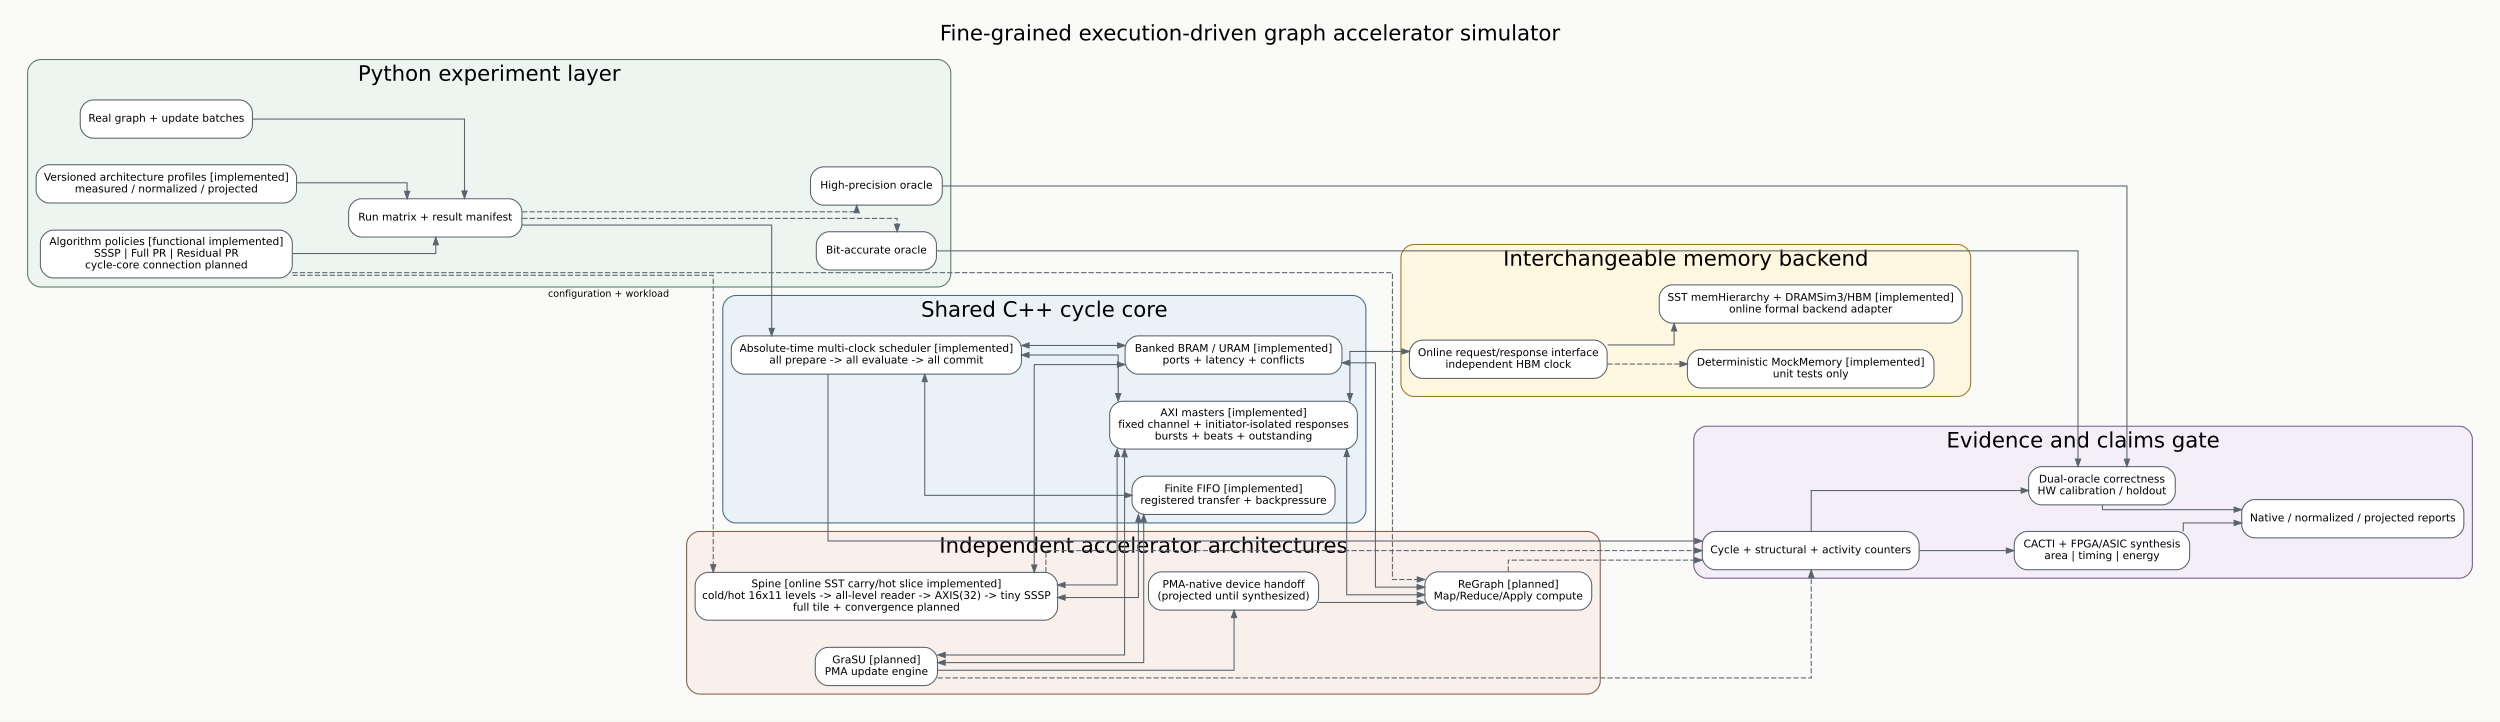
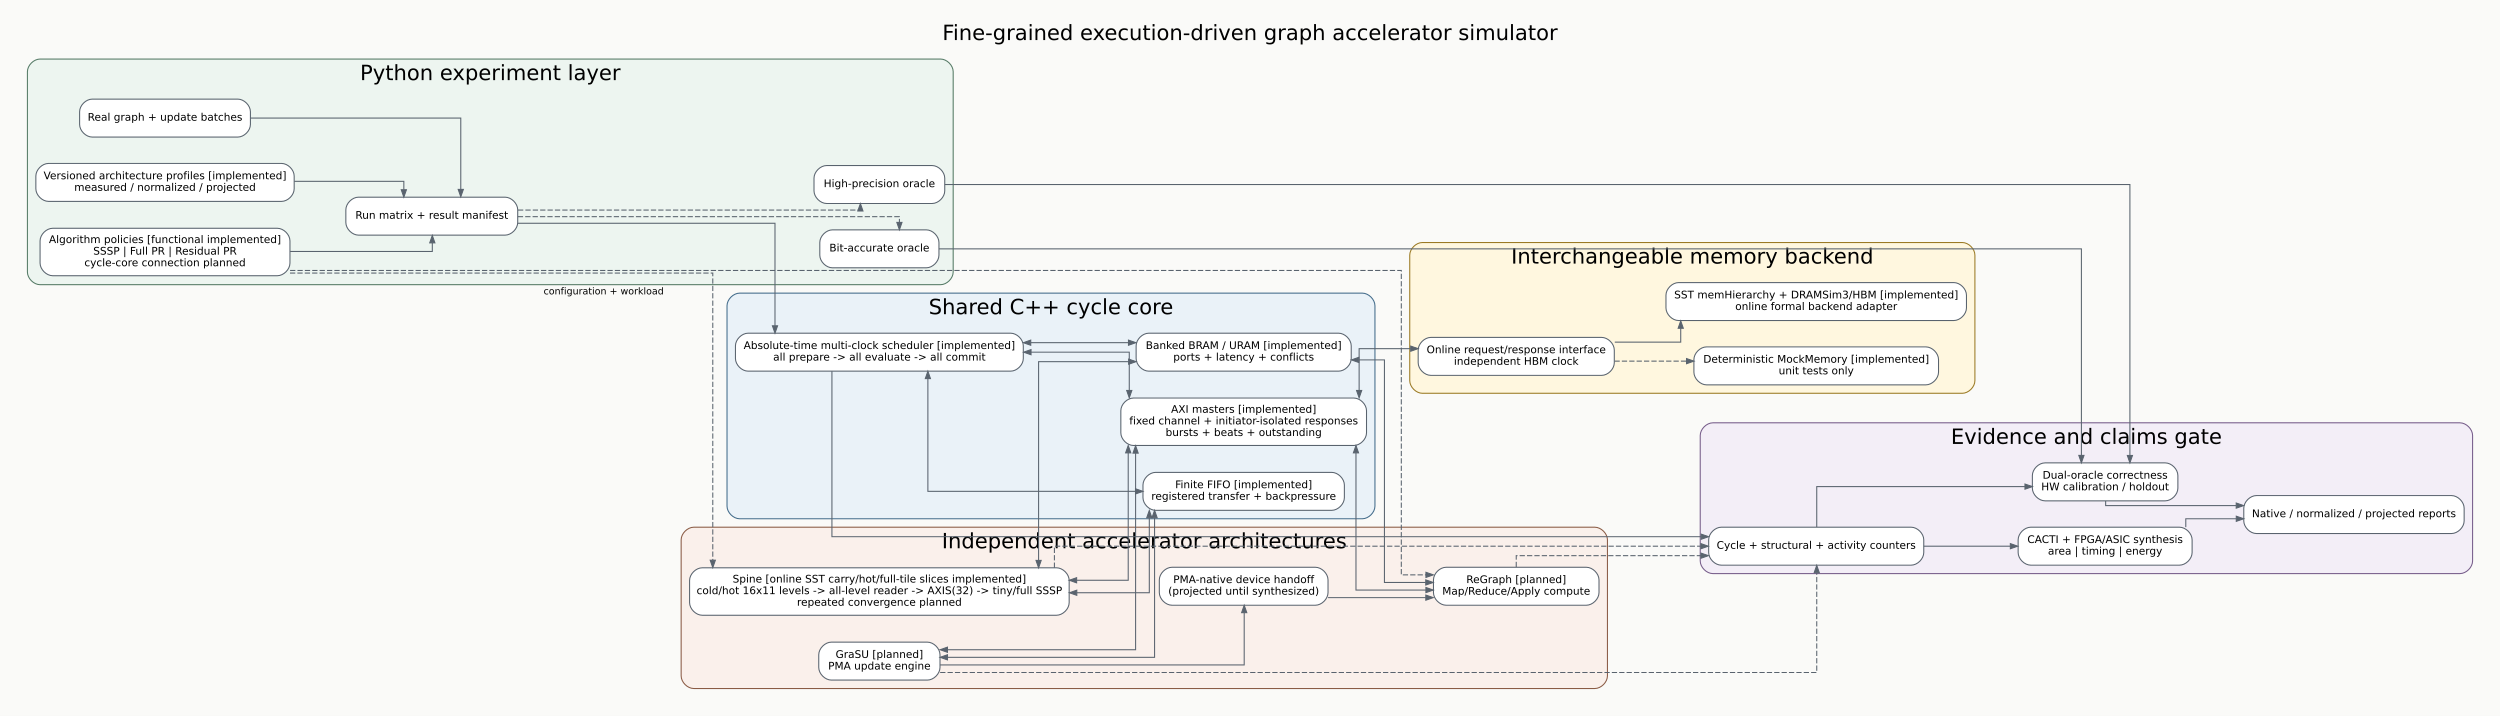
- <svg xmlns="http://www.w3.org/2000/svg" width="2352pt" height="679pt" viewBox="0.00 0.00 2352.00 679.00">
+ <svg xmlns="http://www.w3.org/2000/svg" width="2371pt" height="679pt" viewBox="0.00 0.00 2371.00 679.00">
  <g id="graph0" class="graph" transform="scale(1 1) rotate(0) translate(18 661)">
-     <polygon fill="#fafaf8" stroke="transparent" points="-18,18 -18,-661 2334,-661 2334,18 -18,18" />
-     <text text-anchor="middle" x="1158" y="-623" font-family="DejaVu Sans" font-size="20.00">Fine-grained execution-driven graph accelerator simulator</text>
+     <polygon fill="#fafaf8" stroke="transparent" points="-18,18 -18,-661 2353,-661 2353,18 -18,18" />
+     <text text-anchor="middle" x="1167.5" y="-623" font-family="DejaVu Sans" font-size="20.00">Fine-grained execution-driven graph accelerator simulator</text>
    <g id="clust1" class="cluster">
-       <path fill="#edf5f0" stroke="#557a66" d="M20,-391C20,-391 864.5,-391 864.5,-391 870.5,-391 876.5,-397 876.5,-403 876.5,-403 876.5,-593 876.5,-593 876.5,-599 870.5,-605 864.5,-605 864.5,-605 20,-605 20,-605 14,-605 8,-599 8,-593 8,-593 8,-403 8,-403 8,-397 14,-391 20,-391" />
-       <text text-anchor="middle" x="442.25" y="-585" font-family="DejaVu Sans" font-size="20.00">Python experiment layer</text>
+       <path fill="#edf5f0" stroke="#557a66" d="M20,-391C20,-391 874,-391 874,-391 880,-391 886,-397 886,-403 886,-403 886,-593 886,-593 886,-599 880,-605 874,-605 874,-605 20,-605 20,-605 14,-605 8,-599 8,-593 8,-593 8,-403 8,-403 8,-397 14,-391 20,-391" />
+       <text text-anchor="middle" x="447" y="-585" font-family="DejaVu Sans" font-size="20.00">Python experiment layer</text>
    </g>
    <g id="clust2" class="cluster">
-       <path fill="#eaf2f8" stroke="#426b8a" d="M674,-169C674,-169 1255,-169 1255,-169 1261,-169 1267,-175 1267,-181 1267,-181 1267,-371 1267,-371 1267,-377 1261,-383 1255,-383 1255,-383 674,-383 674,-383 668,-383 662,-377 662,-371 662,-371 662,-181 662,-181 662,-175 668,-169 674,-169" />
-       <text text-anchor="middle" x="964.5" y="-363" font-family="DejaVu Sans" font-size="20.00">Shared C++ cycle core</text>
+       <path fill="#eaf2f8" stroke="#426b8a" d="M683.5,-169C683.5,-169 1274,-169 1274,-169 1280,-169 1286,-175 1286,-181 1286,-181 1286,-371 1286,-371 1286,-377 1280,-383 1274,-383 1274,-383 683.5,-383 683.5,-383 677.5,-383 671.5,-377 671.5,-371 671.5,-371 671.5,-181 671.5,-181 671.5,-175 677.5,-169 683.5,-169" />
+       <text text-anchor="middle" x="978.75" y="-363" font-family="DejaVu Sans" font-size="20.00">Shared C++ cycle core</text>
    </g>
    <g id="clust3" class="cluster">
-       <path fill="#faf0eb" stroke="#8a5b45" d="M640,-8C640,-8 1475.5,-8 1475.5,-8 1481.5,-8 1487.5,-14 1487.5,-20 1487.5,-20 1487.5,-149 1487.5,-149 1487.5,-155 1481.5,-161 1475.5,-161 1475.5,-161 640,-161 640,-161 634,-161 628,-155 628,-149 628,-149 628,-20 628,-20 628,-14 634,-8 640,-8" />
-       <text text-anchor="middle" x="1057.75" y="-141" font-family="DejaVu Sans" font-size="20.00">Independent accelerator architectures</text>
+       <path fill="#faf0eb" stroke="#8a5b45" d="M640,-8C640,-8 1494.5,-8 1494.5,-8 1500.5,-8 1506.5,-14 1506.5,-20 1506.5,-20 1506.5,-149 1506.5,-149 1506.5,-155 1500.5,-161 1494.5,-161 1494.5,-161 640,-161 640,-161 634,-161 628,-155 628,-149 628,-149 628,-20 628,-20 628,-14 634,-8 640,-8" />
+       <text text-anchor="middle" x="1067.25" y="-141" font-family="DejaVu Sans" font-size="20.00">Independent accelerator architectures</text>
    </g>
    <g id="clust4" class="cluster">
-       <path fill="#fff7df" stroke="#9b7a25" d="M1312,-288C1312,-288 1824,-288 1824,-288 1830,-288 1836,-294 1836,-300 1836,-300 1836,-419 1836,-419 1836,-425 1830,-431 1824,-431 1824,-431 1312,-431 1312,-431 1306,-431 1300,-425 1300,-419 1300,-419 1300,-300 1300,-300 1300,-294 1306,-288 1312,-288" />
-       <text text-anchor="middle" x="1568" y="-411" font-family="DejaVu Sans" font-size="20.00">Interchangeable memory backend</text>
+       <path fill="#fff7df" stroke="#9b7a25" d="M1331,-288C1331,-288 1843,-288 1843,-288 1849,-288 1855,-294 1855,-300 1855,-300 1855,-419 1855,-419 1855,-425 1849,-431 1843,-431 1843,-431 1331,-431 1331,-431 1325,-431 1319,-425 1319,-419 1319,-419 1319,-300 1319,-300 1319,-294 1325,-288 1331,-288" />
+       <text text-anchor="middle" x="1587" y="-411" font-family="DejaVu Sans" font-size="20.00">Interchangeable memory backend</text>
    </g>
    <g id="clust5" class="cluster">
-       <path fill="#f3eef7" stroke="#765c8a" d="M1587.5,-117C1587.5,-117 2296,-117 2296,-117 2302,-117 2308,-123 2308,-129 2308,-129 2308,-248 2308,-248 2308,-254 2302,-260 2296,-260 2296,-260 1587.5,-260 1587.5,-260 1581.5,-260 1575.5,-254 1575.5,-248 1575.5,-248 1575.5,-129 1575.5,-129 1575.5,-123 1581.5,-117 1587.5,-117" />
-       <text text-anchor="middle" x="1941.75" y="-240" font-family="DejaVu Sans" font-size="20.00">Evidence and claims gate</text>
+       <path fill="#f3eef7" stroke="#765c8a" d="M1606.5,-117C1606.5,-117 2315,-117 2315,-117 2321,-117 2327,-123 2327,-129 2327,-129 2327,-248 2327,-248 2327,-254 2321,-260 2315,-260 2315,-260 1606.5,-260 1606.5,-260 1600.5,-260 1594.5,-254 1594.5,-248 1594.5,-248 1594.5,-129 1594.5,-129 1594.5,-123 1600.5,-117 1606.5,-117" />
+       <text text-anchor="middle" x="1960.75" y="-240" font-family="DejaVu Sans" font-size="20.00">Evidence and claims gate</text>
    </g>
    <g id="node1" class="node">
      <path fill="#ffffff" stroke="#59636e" d="M207.5,-567C207.5,-567 69.5,-567 69.5,-567 63.5,-567 57.5,-561 57.5,-555 57.5,-555 57.5,-543 57.5,-543 57.5,-537 63.5,-531 69.5,-531 69.5,-531 207.5,-531 207.5,-531 213.5,-531 219.5,-537 219.5,-543 219.5,-543 219.5,-555 219.5,-555 219.5,-561 213.5,-567 207.5,-567" />
      <text text-anchor="middle" x="138.5" y="-546.5" font-family="DejaVu Sans" font-size="10.00">Real graph + update batches</text>
    </g>
    <g id="node4" class="node">
      <path fill="#ffffff" stroke="#59636e" d="M461,-474C461,-474 322,-474 322,-474 316,-474 310,-468 310,-462 310,-462 310,-450 310,-450 310,-444 316,-438 322,-438 322,-438 461,-438 461,-438 467,-438 473,-444 473,-450 473,-450 473,-462 473,-462 473,-468 467,-474 461,-474" />
      <text text-anchor="middle" x="391.5" y="-453.5" font-family="DejaVu Sans" font-size="10.00">Run matrix + result manifest</text>
    </g>
    <g id="edge1" class="edge">
      <path fill="none" stroke="#59636e" d="M219.63,-549C302.47,-549 419,-549 419,-549 419,-549 419,-481.37 419,-481.37" />
      <polygon fill="#59636e" stroke="#59636e" points="421.45,-481.37 419,-474.37 416.55,-481.37 421.45,-481.37" />
    </g>
    <g id="node2" class="node">
      <path fill="#ffffff" stroke="#59636e" d="M249,-506C249,-506 28,-506 28,-506 22,-506 16,-500 16,-494 16,-494 16,-482 16,-482 16,-476 22,-470 28,-470 28,-470 249,-470 249,-470 255,-470 261,-476 261,-482 261,-482 261,-494 261,-494 261,-500 255,-506 249,-506" />
      <text text-anchor="middle" x="138.5" y="-491" font-family="DejaVu Sans" font-size="10.00">Versioned architecture profiles [implemented]</text>
      <text text-anchor="middle" x="138.5" y="-480" font-family="DejaVu Sans" font-size="10.00">measured / normalized / projected</text>
    </g>
    <g id="edge2" class="edge">
      <path fill="none" stroke="#59636e" d="M261.03,-489C314.4,-489 365,-489 365,-489 365,-489 365,-481.04 365,-481.04" />
      <polygon fill="#59636e" stroke="#59636e" points="367.45,-481.04 365,-474.04 362.55,-481.04 367.45,-481.04" />
    </g>
    <g id="node3" class="node">
      <path fill="#ffffff" stroke="#59636e" d="M245,-444.5C245,-444.5 32,-444.5 32,-444.5 26,-444.5 20,-438.5 20,-432.5 20,-432.5 20,-411.5 20,-411.5 20,-405.5 26,-399.5 32,-399.5 32,-399.5 245,-399.5 245,-399.5 251,-399.5 257,-405.5 257,-411.5 257,-411.5 257,-432.5 257,-432.5 257,-438.5 251,-444.5 245,-444.5" />
      <text text-anchor="middle" x="138.5" y="-430.5" font-family="DejaVu Sans" font-size="10.00">Algorithm policies [functional implemented]</text>
      <text text-anchor="middle" x="138.5" y="-419.5" font-family="DejaVu Sans" font-size="10.00">SSSP | Full PR | Residual PR</text>
      <text text-anchor="middle" x="138.5" y="-408.5" font-family="DejaVu Sans" font-size="10.00">cycle-core connection planned</text>
    </g>
    <g id="edge3" class="edge">
      <path fill="none" stroke="#59636e" d="M257.09,-422.5C323.06,-422.5 392,-422.5 392,-422.5 392,-422.5 392,-430.68 392,-430.68" />
      <polygon fill="#59636e" stroke="#59636e" points="389.55,-430.68 392,-437.68 394.45,-430.68 389.55,-430.68" />
    </g>
    <g id="node11" class="node">
-       <path fill="#ffffff" stroke="#59636e" d="M965,-122.5C965,-122.5 648,-122.5 648,-122.5 642,-122.5 636,-116.5 636,-110.5 636,-110.5 636,-89.5 636,-89.5 636,-83.5 642,-77.5 648,-77.5 648,-77.5 965,-77.5 965,-77.5 971,-77.5 977,-83.5 977,-89.5 977,-89.5 977,-110.5 977,-110.5 977,-116.5 971,-122.5 965,-122.5" />
-       <text text-anchor="middle" x="806.5" y="-108.5" font-family="DejaVu Sans" font-size="10.00">Spine [online SST carry/hot slice implemented]</text>
-       <text text-anchor="middle" x="806.5" y="-97.5" font-family="DejaVu Sans" font-size="10.00">cold/hot 16x11 levels -&gt; all-level reader -&gt; AXIS(32) -&gt; tiny SSSP</text>
-       <text text-anchor="middle" x="806.5" y="-86.5" font-family="DejaVu Sans" font-size="10.00">full tile + convergence planned</text>
+       <path fill="#ffffff" stroke="#59636e" d="M984,-122.5C984,-122.5 648,-122.5 648,-122.5 642,-122.5 636,-116.5 636,-110.5 636,-110.5 636,-89.5 636,-89.5 636,-83.5 642,-77.5 648,-77.5 648,-77.5 984,-77.5 984,-77.5 990,-77.5 996,-83.5 996,-89.5 996,-89.5 996,-110.5 996,-110.5 996,-116.5 990,-122.5 984,-122.5" />
+       <text text-anchor="middle" x="816" y="-108.5" font-family="DejaVu Sans" font-size="10.00">Spine [online SST carry/hot/full-tile slices implemented]</text>
+       <text text-anchor="middle" x="816" y="-97.5" font-family="DejaVu Sans" font-size="10.00">cold/hot 16x11 levels -&gt; all-level reader -&gt; AXIS(32) -&gt; tiny/full SSSP</text>
+       <text text-anchor="middle" x="816" y="-86.5" font-family="DejaVu Sans" font-size="10.00">repeated convergence planned</text>
    </g>
    <g id="edge16" class="edge">
-       <path fill="none" stroke="#59636e" stroke-dasharray="5,2" d="M257.18,-402C409.13,-402 653,-402 653,-402 653,-402 653,-129.7 653,-129.7" />
-       <polygon fill="#59636e" stroke="#59636e" points="655.45,-129.7 653,-122.7 650.55,-129.7 655.45,-129.7" />
+       <path fill="none" stroke="#59636e" stroke-dasharray="5,2" d="M257.03,-402C410.36,-402 658,-402 658,-402 658,-402 658,-129.7 658,-129.7" />
+       <polygon fill="#59636e" stroke="#59636e" points="660.45,-129.7 658,-122.7 655.55,-129.7 660.45,-129.7" />
    </g>
    <g id="node14" class="node">
-       <path fill="#ffffff" stroke="#59636e" d="M1467.5,-123C1467.5,-123 1334.5,-123 1334.5,-123 1328.5,-123 1322.5,-117 1322.5,-111 1322.5,-111 1322.5,-99 1322.5,-99 1322.5,-93 1328.5,-87 1334.5,-87 1334.5,-87 1467.5,-87 1467.5,-87 1473.5,-87 1479.5,-93 1479.5,-99 1479.5,-99 1479.5,-111 1479.5,-111 1479.5,-117 1473.5,-123 1467.5,-123" />
-       <text text-anchor="middle" x="1401" y="-108" font-family="DejaVu Sans" font-size="10.00">ReGraph [planned]</text>
-       <text text-anchor="middle" x="1401" y="-97" font-family="DejaVu Sans" font-size="10.00">Map/Reduce/Apply compute</text>
+       <path fill="#ffffff" stroke="#59636e" d="M1486.5,-123C1486.5,-123 1353.5,-123 1353.5,-123 1347.5,-123 1341.5,-117 1341.5,-111 1341.5,-111 1341.5,-99 1341.5,-99 1341.5,-93 1347.5,-87 1353.5,-87 1353.5,-87 1486.5,-87 1486.5,-87 1492.5,-87 1498.5,-93 1498.5,-99 1498.5,-99 1498.5,-111 1498.5,-111 1498.5,-117 1492.5,-123 1486.5,-123" />
+       <text text-anchor="middle" x="1420" y="-108" font-family="DejaVu Sans" font-size="10.00">ReGraph [planned]</text>
+       <text text-anchor="middle" x="1420" y="-97" font-family="DejaVu Sans" font-size="10.00">Map/Reduce/Apply compute</text>
    </g>
    <g id="edge17" class="edge">
-       <path fill="none" stroke="#59636e" stroke-dasharray="5,2" d="M257.06,-404.5C551.42,-404.5 1292,-404.5 1292,-404.5 1292,-404.5 1292,-115.8 1292,-115.8 1292,-115.8 1315.36,-115.8 1315.36,-115.8" />
-       <polygon fill="#59636e" stroke="#59636e" points="1315.36,-118.25 1322.36,-115.8 1315.36,-113.35 1315.36,-118.25" />
+       <path fill="none" stroke="#59636e" stroke-dasharray="5,2" d="M257.11,-404.5C555,-404.5 1311,-404.5 1311,-404.5 1311,-404.5 1311,-115.8 1311,-115.8 1311,-115.8 1334.36,-115.8 1334.36,-115.8" />
+       <polygon fill="#59636e" stroke="#59636e" points="1334.36,-118.25 1341.36,-115.8 1334.36,-113.35 1334.36,-118.25" />
    </g>
    <g id="node5" class="node">
-       <path fill="#ffffff" stroke="#59636e" d="M856.5,-504C856.5,-504 756.5,-504 756.5,-504 750.5,-504 744.5,-498 744.5,-492 744.5,-492 744.5,-480 744.5,-480 744.5,-474 750.5,-468 756.5,-468 756.5,-468 856.5,-468 856.5,-468 862.5,-468 868.5,-474 868.5,-480 868.5,-480 868.5,-492 868.5,-492 868.5,-498 862.5,-504 856.5,-504" />
-       <text text-anchor="middle" x="806.5" y="-483.5" font-family="DejaVu Sans" font-size="10.00">High-precision oracle</text>
+       <path fill="#ffffff" stroke="#59636e" d="M866,-504C866,-504 766,-504 766,-504 760,-504 754,-498 754,-492 754,-492 754,-480 754,-480 754,-474 760,-468 766,-468 766,-468 866,-468 866,-468 872,-468 878,-474 878,-480 878,-480 878,-492 878,-492 878,-498 872,-504 866,-504" />
+       <text text-anchor="middle" x="816" y="-483.5" font-family="DejaVu Sans" font-size="10.00">High-precision oracle</text>
    </g>
    <g id="edge30" class="edge">
-       <path fill="none" stroke="#59636e" stroke-dasharray="5,2" d="M473.17,-461.75C589.24,-461.75 788,-461.75 788,-461.75 788,-461.75 788,-462.36 788,-462.36" />
-       <polygon fill="#59636e" stroke="#59636e" points="785.55,-460.87 788,-467.87 790.45,-460.87 785.55,-460.87" />
+       <path fill="none" stroke="#59636e" stroke-dasharray="5,2" d="M473.27,-461.75C591.98,-461.75 798,-461.75 798,-461.75 798,-461.75 798,-462.36 798,-462.36" />
+       <polygon fill="#59636e" stroke="#59636e" points="795.55,-460.87 798,-467.87 800.45,-460.87 795.55,-460.87" />
    </g>
    <g id="node6" class="node">
-       <path fill="#ffffff" stroke="#59636e" d="M851,-443C851,-443 762,-443 762,-443 756,-443 750,-437 750,-431 750,-431 750,-419 750,-419 750,-413 756,-407 762,-407 762,-407 851,-407 851,-407 857,-407 863,-413 863,-419 863,-419 863,-431 863,-431 863,-437 857,-443 851,-443" />
-       <text text-anchor="middle" x="806.5" y="-422.5" font-family="DejaVu Sans" font-size="10.00">Bit-accurate oracle</text>
+       <path fill="#ffffff" stroke="#59636e" d="M860.5,-443C860.5,-443 771.5,-443 771.5,-443 765.5,-443 759.5,-437 759.5,-431 759.5,-431 759.5,-419 759.5,-419 759.5,-413 765.5,-407 771.5,-407 771.5,-407 860.5,-407 860.5,-407 866.5,-407 872.5,-413 872.5,-419 872.5,-419 872.5,-431 872.5,-431 872.5,-437 866.5,-443 860.5,-443" />
+       <text text-anchor="middle" x="816" y="-422.5" font-family="DejaVu Sans" font-size="10.00">Bit-accurate oracle</text>
    </g>
    <g id="edge31" class="edge">
-       <path fill="none" stroke="#59636e" stroke-dasharray="5,2" d="M473.23,-455.5C599.09,-455.5 826,-455.5 826,-455.5 826,-455.5 826,-450.09 826,-450.09" />
-       <polygon fill="#59636e" stroke="#59636e" points="828.45,-450.09 826,-443.09 823.55,-450.09 828.45,-450.09" />
+       <path fill="none" stroke="#59636e" stroke-dasharray="5,2" d="M473.1,-455.5C601.19,-455.5 835,-455.5 835,-455.5 835,-455.5 835,-450.09 835,-450.09" />
+       <polygon fill="#59636e" stroke="#59636e" points="837.45,-450.09 835,-443.09 832.55,-450.09 837.45,-450.09" />
    </g>
    <g id="node7" class="node">
-       <path fill="#ffffff" stroke="#59636e" d="M931,-345C931,-345 682,-345 682,-345 676,-345 670,-339 670,-333 670,-333 670,-321 670,-321 670,-315 676,-309 682,-309 682,-309 931,-309 931,-309 937,-309 943,-315 943,-321 943,-321 943,-333 943,-333 943,-339 937,-345 931,-345" />
-       <text text-anchor="middle" x="806.5" y="-330" font-family="DejaVu Sans" font-size="10.00">Absolute-time multi-clock scheduler [implemented]</text>
-       <text text-anchor="middle" x="806.5" y="-319" font-family="DejaVu Sans" font-size="10.00">all prepare -&gt; all evaluate -&gt; all commit</text>
+       <path fill="#ffffff" stroke="#59636e" d="M940.5,-345C940.5,-345 691.5,-345 691.5,-345 685.5,-345 679.5,-339 679.5,-333 679.5,-333 679.5,-321 679.5,-321 679.5,-315 685.5,-309 691.5,-309 691.5,-309 940.5,-309 940.5,-309 946.5,-309 952.5,-315 952.5,-321 952.5,-321 952.5,-333 952.5,-333 952.5,-339 946.5,-345 940.5,-345" />
+       <text text-anchor="middle" x="816" y="-330" font-family="DejaVu Sans" font-size="10.00">Absolute-time multi-clock scheduler [implemented]</text>
+       <text text-anchor="middle" x="816" y="-319" font-family="DejaVu Sans" font-size="10.00">all prepare -&gt; all evaluate -&gt; all commit</text>
    </g>
    <g id="edge15" class="edge">
-       <path fill="none" stroke="#59636e" d="M473.01,-449.25C566.78,-449.25 708,-449.25 708,-449.25 708,-449.25 708,-352.04 708,-352.04" />
-       <polygon fill="#59636e" stroke="#59636e" points="710.45,-352.04 708,-345.04 705.55,-352.04 710.45,-352.04" />
+       <path fill="none" stroke="#59636e" d="M473.22,-449.25C569.64,-449.25 717,-449.25 717,-449.25 717,-449.25 717,-352.04 717,-352.04" />
+       <polygon fill="#59636e" stroke="#59636e" points="719.45,-352.04 717,-345.04 714.55,-352.04 719.45,-352.04" />
      <text text-anchor="middle" x="554.5" y="-381.8" font-family="DejaVu Sans" font-size="9.00">configuration + workload</text>
    </g>
    <g id="node19" class="node">
-       <path fill="#ffffff" stroke="#59636e" d="M2016.5,-222C2016.5,-222 1902.5,-222 1902.5,-222 1896.5,-222 1890.5,-216 1890.5,-210 1890.5,-210 1890.5,-198 1890.5,-198 1890.5,-192 1896.5,-186 1902.5,-186 1902.5,-186 2016.5,-186 2016.5,-186 2022.5,-186 2028.5,-192 2028.5,-198 2028.5,-198 2028.5,-210 2028.5,-210 2028.5,-216 2022.5,-222 2016.5,-222" />
-       <text text-anchor="middle" x="1959.5" y="-207" font-family="DejaVu Sans" font-size="10.00">Dual-oracle correctness</text>
-       <text text-anchor="middle" x="1959.5" y="-196" font-family="DejaVu Sans" font-size="10.00">HW calibration / holdout</text>
+       <path fill="#ffffff" stroke="#59636e" d="M2035.5,-222C2035.5,-222 1921.5,-222 1921.5,-222 1915.5,-222 1909.5,-216 1909.5,-210 1909.5,-210 1909.5,-198 1909.5,-198 1909.5,-192 1915.5,-186 1921.5,-186 1921.5,-186 2035.5,-186 2035.5,-186 2041.5,-186 2047.5,-192 2047.5,-198 2047.5,-198 2047.5,-210 2047.5,-210 2047.5,-216 2041.5,-222 2035.5,-222" />
+       <text text-anchor="middle" x="1978.5" y="-207" font-family="DejaVu Sans" font-size="10.00">Dual-oracle correctness</text>
+       <text text-anchor="middle" x="1978.5" y="-196" font-family="DejaVu Sans" font-size="10.00">HW calibration / holdout</text>
    </g>
    <g id="edge32" class="edge">
-       <path fill="none" stroke="#59636e" d="M868.51,-486C1111.16,-486 1983,-486 1983,-486 1983,-486 1983,-229.07 1983,-229.07" />
-       <polygon fill="#59636e" stroke="#59636e" points="1985.45,-229.07 1983,-222.07 1980.55,-229.07 1985.45,-229.07" />
+       <path fill="none" stroke="#59636e" d="M878.09,-486C1122.12,-486 2002,-486 2002,-486 2002,-486 2002,-229.07 2002,-229.07" />
+       <polygon fill="#59636e" stroke="#59636e" points="2004.45,-229.07 2002,-222.07 1999.55,-229.07 2004.45,-229.07" />
    </g>
    <g id="edge33" class="edge">
-       <path fill="none" stroke="#59636e" d="M863.34,-425C1092.58,-425 1937,-425 1937,-425 1937,-425 1937,-229.09 1937,-229.09" />
-       <polygon fill="#59636e" stroke="#59636e" points="1939.45,-229.09 1937,-222.09 1934.55,-229.09 1939.45,-229.09" />
+       <path fill="none" stroke="#59636e" d="M872.53,-425C1102.56,-425 1956,-425 1956,-425 1956,-425 1956,-229.09 1956,-229.09" />
+       <polygon fill="#59636e" stroke="#59636e" points="1958.45,-229.09 1956,-222.09 1953.55,-229.09 1958.45,-229.09" />
    </g>
    <g id="node8" class="node">
-       <path fill="#ffffff" stroke="#59636e" d="M1226,-213C1226,-213 1059,-213 1059,-213 1053,-213 1047,-207 1047,-201 1047,-201 1047,-189 1047,-189 1047,-183 1053,-177 1059,-177 1059,-177 1226,-177 1226,-177 1232,-177 1238,-183 1238,-189 1238,-189 1238,-201 1238,-201 1238,-207 1232,-213 1226,-213" />
-       <text text-anchor="middle" x="1142.5" y="-198" font-family="DejaVu Sans" font-size="10.00">Finite FIFO [implemented]</text>
-       <text text-anchor="middle" x="1142.5" y="-187" font-family="DejaVu Sans" font-size="10.00">registered transfer + backpressure</text>
+       <path fill="#ffffff" stroke="#59636e" d="M1245,-213C1245,-213 1078,-213 1078,-213 1072,-213 1066,-207 1066,-201 1066,-201 1066,-189 1066,-189 1066,-183 1072,-177 1078,-177 1078,-177 1245,-177 1245,-177 1251,-177 1257,-183 1257,-189 1257,-189 1257,-201 1257,-201 1257,-207 1251,-213 1245,-213" />
+       <text text-anchor="middle" x="1161.5" y="-198" font-family="DejaVu Sans" font-size="10.00">Finite FIFO [implemented]</text>
+       <text text-anchor="middle" x="1161.5" y="-187" font-family="DejaVu Sans" font-size="10.00">registered transfer + backpressure</text>
    </g>
    <g id="edge4" class="edge">
-       <path fill="none" stroke="#59636e" d="M852,-301.92C852,-301.92 852,-195 852,-195 852,-195 1039.98,-195 1039.98,-195" />
-       <polygon fill="#59636e" stroke="#59636e" points="849.55,-301.92 852,-308.92 854.45,-301.92 849.55,-301.92" />
-       <polygon fill="#59636e" stroke="#59636e" points="1039.98,-197.45 1046.98,-195 1039.98,-192.55 1039.98,-197.45" />
+       <path fill="none" stroke="#59636e" d="M862,-301.92C862,-301.92 862,-195 862,-195 862,-195 1058.91,-195 1058.91,-195" />
+       <polygon fill="#59636e" stroke="#59636e" points="859.55,-301.92 862,-308.92 864.45,-301.92 859.55,-301.92" />
+       <polygon fill="#59636e" stroke="#59636e" points="1058.91,-197.45 1065.91,-195 1058.91,-192.55 1058.91,-197.45" />
    </g>
    <g id="node9" class="node">
-       <path fill="#ffffff" stroke="#59636e" d="M1232.5,-345C1232.5,-345 1052.5,-345 1052.5,-345 1046.5,-345 1040.5,-339 1040.5,-333 1040.5,-333 1040.5,-321 1040.5,-321 1040.5,-315 1046.5,-309 1052.5,-309 1052.5,-309 1232.5,-309 1232.5,-309 1238.5,-309 1244.5,-315 1244.5,-321 1244.5,-321 1244.5,-333 1244.5,-333 1244.5,-339 1238.5,-345 1232.5,-345" />
-       <text text-anchor="middle" x="1142.5" y="-330" font-family="DejaVu Sans" font-size="10.00">Banked BRAM / URAM [implemented]</text>
-       <text text-anchor="middle" x="1142.5" y="-319" font-family="DejaVu Sans" font-size="10.00">ports + latency + conflicts</text>
+       <path fill="#ffffff" stroke="#59636e" d="M1251.5,-345C1251.5,-345 1071.5,-345 1071.5,-345 1065.5,-345 1059.5,-339 1059.5,-333 1059.5,-333 1059.5,-321 1059.5,-321 1059.5,-315 1065.5,-309 1071.5,-309 1071.5,-309 1251.5,-309 1251.5,-309 1257.5,-309 1263.5,-315 1263.5,-321 1263.5,-321 1263.5,-333 1263.5,-333 1263.5,-339 1257.5,-345 1251.5,-345" />
+       <text text-anchor="middle" x="1161.5" y="-330" font-family="DejaVu Sans" font-size="10.00">Banked BRAM / URAM [implemented]</text>
+       <text text-anchor="middle" x="1161.5" y="-319" font-family="DejaVu Sans" font-size="10.00">ports + latency + conflicts</text>
    </g>
    <g id="edge5" class="edge">
-       <path fill="none" stroke="#59636e" d="M950.16,-336C950.16,-336 1033.49,-336 1033.49,-336" />
-       <polygon fill="#59636e" stroke="#59636e" points="1033.49,-338.45 1040.49,-336 1033.49,-333.55 1033.49,-338.45" />
-       <polygon fill="#59636e" stroke="#59636e" points="950.16,-333.55 943.16,-336 950.16,-338.45 950.16,-333.55" />
+       <path fill="none" stroke="#59636e" d="M959.55,-336C959.55,-336 1052.24,-336 1052.24,-336" />
+       <polygon fill="#59636e" stroke="#59636e" points="1052.24,-338.45 1059.24,-336 1052.24,-333.55 1052.24,-338.45" />
+       <polygon fill="#59636e" stroke="#59636e" points="959.55,-333.55 952.55,-336 959.55,-338.45 959.55,-333.55" />
    </g>
    <g id="node10" class="node">
-       <path fill="#ffffff" stroke="#59636e" d="M1247,-283.5C1247,-283.5 1038,-283.5 1038,-283.5 1032,-283.5 1026,-277.5 1026,-271.5 1026,-271.5 1026,-250.5 1026,-250.5 1026,-244.5 1032,-238.5 1038,-238.5 1038,-238.5 1247,-238.5 1247,-238.5 1253,-238.5 1259,-244.5 1259,-250.5 1259,-250.5 1259,-271.5 1259,-271.5 1259,-277.5 1253,-283.5 1247,-283.5" />
-       <text text-anchor="middle" x="1142.5" y="-269.5" font-family="DejaVu Sans" font-size="10.00">AXI masters [implemented]</text>
-       <text text-anchor="middle" x="1142.5" y="-258.5" font-family="DejaVu Sans" font-size="10.00">fixed channel + initiator-isolated responses</text>
-       <text text-anchor="middle" x="1142.5" y="-247.5" font-family="DejaVu Sans" font-size="10.00">bursts + beats + outstanding</text>
+       <path fill="#ffffff" stroke="#59636e" d="M1266,-283.5C1266,-283.5 1057,-283.5 1057,-283.5 1051,-283.5 1045,-277.5 1045,-271.5 1045,-271.5 1045,-250.5 1045,-250.5 1045,-244.5 1051,-238.5 1057,-238.5 1057,-238.5 1266,-238.5 1266,-238.5 1272,-238.5 1278,-244.5 1278,-250.5 1278,-250.5 1278,-271.5 1278,-271.5 1278,-277.5 1272,-283.5 1266,-283.5" />
+       <text text-anchor="middle" x="1161.5" y="-269.5" font-family="DejaVu Sans" font-size="10.00">AXI masters [implemented]</text>
+       <text text-anchor="middle" x="1161.5" y="-258.5" font-family="DejaVu Sans" font-size="10.00">fixed channel + initiator-isolated responses</text>
+       <text text-anchor="middle" x="1161.5" y="-247.5" font-family="DejaVu Sans" font-size="10.00">bursts + beats + outstanding</text>
    </g>
    <g id="edge6" class="edge">
-       <path fill="none" stroke="#59636e" d="M950.11,-327C950.11,-327 1034,-327 1034,-327 1034,-327 1034,-290.71 1034,-290.71" />
-       <polygon fill="#59636e" stroke="#59636e" points="950.11,-324.55 943.11,-327 950.11,-329.45 950.11,-324.55" />
-       <polygon fill="#59636e" stroke="#59636e" points="1036.45,-290.71 1034,-283.71 1031.55,-290.71 1036.45,-290.71" />
+       <path fill="none" stroke="#59636e" d="M959.83,-327C959.83,-327 1053,-327 1053,-327 1053,-327 1053,-290.71 1053,-290.71" />
+       <polygon fill="#59636e" stroke="#59636e" points="959.83,-324.55 952.83,-327 959.83,-329.45 959.83,-324.55" />
+       <polygon fill="#59636e" stroke="#59636e" points="1055.45,-290.71 1053,-283.71 1050.55,-290.71 1055.45,-290.71" />
    </g>
    <g id="node18" class="node">
-       <path fill="#ffffff" stroke="#59636e" d="M1775.5,-161C1775.5,-161 1595.5,-161 1595.5,-161 1589.5,-161 1583.5,-155 1583.5,-149 1583.5,-149 1583.5,-137 1583.5,-137 1583.5,-131 1589.5,-125 1595.5,-125 1595.5,-125 1775.5,-125 1775.5,-125 1781.5,-125 1787.5,-131 1787.5,-137 1787.5,-137 1787.5,-149 1787.5,-149 1787.5,-155 1781.5,-161 1775.5,-161" />
-       <text text-anchor="middle" x="1685.5" y="-140.5" font-family="DejaVu Sans" font-size="10.00">Cycle + structural + activity counters</text>
+       <path fill="#ffffff" stroke="#59636e" d="M1794.5,-161C1794.5,-161 1614.5,-161 1614.5,-161 1608.5,-161 1602.5,-155 1602.5,-149 1602.5,-149 1602.5,-137 1602.5,-137 1602.5,-131 1608.5,-125 1614.5,-125 1614.5,-125 1794.5,-125 1794.5,-125 1800.5,-125 1806.5,-131 1806.5,-137 1806.5,-137 1806.5,-149 1806.5,-149 1806.5,-155 1800.5,-161 1794.5,-161" />
+       <text text-anchor="middle" x="1704.5" y="-140.5" font-family="DejaVu Sans" font-size="10.00">Cycle + structural + activity counters</text>
    </g>
    <g id="edge26" class="edge">
-       <path fill="none" stroke="#59636e" d="M761,-308.93C761,-264.22 761,-152 761,-152 761,-152 1576.47,-152 1576.47,-152" />
-       <polygon fill="#59636e" stroke="#59636e" points="1576.47,-154.45 1583.47,-152 1576.47,-149.55 1576.47,-154.45" />
+       <path fill="none" stroke="#59636e" d="M771,-308.93C771,-264.22 771,-152 771,-152 771,-152 1595.38,-152 1595.38,-152" />
+       <polygon fill="#59636e" stroke="#59636e" points="1595.38,-154.45 1602.38,-152 1595.38,-149.55 1595.38,-154.45" />
    </g>
    <g id="edge18" class="edge">
-       <path fill="none" stroke="#59636e" d="M1053,-169.91C1053,-169.91 1053,-98.83 1053,-98.83 1053,-98.83 984.03,-98.83 984.03,-98.83" />
-       <polygon fill="#59636e" stroke="#59636e" points="1050.55,-169.91 1053,-176.91 1055.45,-169.91 1050.55,-169.91" />
-       <polygon fill="#59636e" stroke="#59636e" points="984.03,-96.38 977.03,-98.83 984.03,-101.28 984.03,-96.38" />
+       <path fill="none" stroke="#59636e" d="M1072,-169.91C1072,-169.91 1072,-98.83 1072,-98.83 1072,-98.83 1003.23,-98.83 1003.23,-98.83" />
+       <polygon fill="#59636e" stroke="#59636e" points="1069.55,-169.91 1072,-176.91 1074.45,-169.91 1069.55,-169.91" />
+       <polygon fill="#59636e" stroke="#59636e" points="1003.23,-96.38 996.23,-98.83 1003.23,-101.28 1003.23,-96.38" />
    </g>
    <g id="node12" class="node">
-       <path fill="#ffffff" stroke="#59636e" d="M852,-52C852,-52 761,-52 761,-52 755,-52 749,-46 749,-40 749,-40 749,-28 749,-28 749,-22 755,-16 761,-16 761,-16 852,-16 852,-16 858,-16 864,-22 864,-28 864,-28 864,-40 864,-40 864,-46 858,-52 852,-52" />
-       <text text-anchor="middle" x="806.5" y="-37" font-family="DejaVu Sans" font-size="10.00">GraSU [planned]</text>
-       <text text-anchor="middle" x="806.5" y="-26" font-family="DejaVu Sans" font-size="10.00">PMA update engine</text>
+       <path fill="#ffffff" stroke="#59636e" d="M861.5,-52C861.5,-52 770.5,-52 770.5,-52 764.5,-52 758.5,-46 758.5,-40 758.5,-40 758.5,-28 758.5,-28 758.5,-22 764.5,-16 770.5,-16 770.5,-16 861.5,-16 861.5,-16 867.5,-16 873.5,-22 873.5,-28 873.5,-28 873.5,-40 873.5,-40 873.5,-46 867.5,-52 861.5,-52" />
+       <text text-anchor="middle" x="816" y="-37" font-family="DejaVu Sans" font-size="10.00">GraSU [planned]</text>
+       <text text-anchor="middle" x="816" y="-26" font-family="DejaVu Sans" font-size="10.00">PMA update engine</text>
    </g>
    <g id="edge20" class="edge">
-       <path fill="none" stroke="#59636e" d="M1058,-169.94C1058,-169.94 1058,-37.6 1058,-37.6 1058,-37.6 871.2,-37.6 871.2,-37.6" />
-       <polygon fill="#59636e" stroke="#59636e" points="1055.55,-169.94 1058,-176.94 1060.45,-169.94 1055.55,-169.94" />
-       <polygon fill="#59636e" stroke="#59636e" points="871.2,-35.15 864.2,-37.6 871.2,-40.05 871.2,-35.15" />
+       <path fill="none" stroke="#59636e" d="M1077,-169.94C1077,-169.94 1077,-37.6 1077,-37.6 1077,-37.6 880.6,-37.6 880.6,-37.6" />
+       <polygon fill="#59636e" stroke="#59636e" points="1074.55,-169.94 1077,-176.94 1079.45,-169.94 1074.55,-169.94" />
+       <polygon fill="#59636e" stroke="#59636e" points="880.6,-35.15 873.6,-37.6 880.6,-40.05 880.6,-35.15" />
    </g>
    <g id="edge19" class="edge">
-       <path fill="none" stroke="#59636e" d="M1033.25,-318C1033.25,-318 955,-318 955,-318 955,-318 955,-129.51 955,-129.51" />
-       <polygon fill="#59636e" stroke="#59636e" points="1033.25,-320.45 1040.25,-318 1033.25,-315.55 1033.25,-320.45" />
-       <polygon fill="#59636e" stroke="#59636e" points="957.45,-129.51 955,-122.51 952.55,-129.51 957.45,-129.51" />
+       <path fill="none" stroke="#59636e" d="M1052.41,-318C1052.41,-318 967,-318 967,-318 967,-318 967,-129.51 967,-129.51" />
+       <polygon fill="#59636e" stroke="#59636e" points="1052.41,-320.45 1059.41,-318 1052.41,-315.55 1052.41,-320.45" />
+       <polygon fill="#59636e" stroke="#59636e" points="969.45,-129.51 967,-122.51 964.55,-129.51 969.45,-129.51" />
    </g>
    <g id="edge21" class="edge">
-       <path fill="none" stroke="#59636e" d="M1251.7,-319.67C1251.7,-319.67 1276,-319.67 1276,-319.67 1276,-319.67 1276,-108.6 1276,-108.6 1276,-108.6 1315.19,-108.6 1315.19,-108.6" />
-       <polygon fill="#59636e" stroke="#59636e" points="1251.7,-317.22 1244.7,-319.67 1251.7,-322.12 1251.7,-317.22" />
-       <polygon fill="#59636e" stroke="#59636e" points="1315.19,-111.05 1322.19,-108.6 1315.19,-106.15 1315.19,-111.05" />
+       <path fill="none" stroke="#59636e" d="M1270.7,-319.67C1270.7,-319.67 1295,-319.67 1295,-319.67 1295,-319.67 1295,-108.6 1295,-108.6 1295,-108.6 1334.19,-108.6 1334.19,-108.6" />
+       <polygon fill="#59636e" stroke="#59636e" points="1270.7,-317.22 1263.7,-319.67 1270.7,-322.12 1270.7,-317.22" />
+       <polygon fill="#59636e" stroke="#59636e" points="1334.19,-111.05 1341.19,-108.6 1334.19,-106.15 1334.19,-111.05" />
    </g>
    <g id="node15" class="node">
-       <path fill="#ffffff" stroke="#59636e" d="M1482,-341C1482,-341 1320,-341 1320,-341 1314,-341 1308,-335 1308,-329 1308,-329 1308,-317 1308,-317 1308,-311 1314,-305 1320,-305 1320,-305 1482,-305 1482,-305 1488,-305 1494,-311 1494,-317 1494,-317 1494,-329 1494,-329 1494,-335 1488,-341 1482,-341" />
-       <text text-anchor="middle" x="1401" y="-326" font-family="DejaVu Sans" font-size="10.00">Online request/response interface</text>
-       <text text-anchor="middle" x="1401" y="-315" font-family="DejaVu Sans" font-size="10.00">independent HBM clock</text>
+       <path fill="#ffffff" stroke="#59636e" d="M1501,-341C1501,-341 1339,-341 1339,-341 1333,-341 1327,-335 1327,-329 1327,-329 1327,-317 1327,-317 1327,-311 1333,-305 1339,-305 1339,-305 1501,-305 1501,-305 1507,-305 1513,-311 1513,-317 1513,-317 1513,-329 1513,-329 1513,-335 1507,-341 1501,-341" />
+       <text text-anchor="middle" x="1420" y="-326" font-family="DejaVu Sans" font-size="10.00">Online request/response interface</text>
+       <text text-anchor="middle" x="1420" y="-315" font-family="DejaVu Sans" font-size="10.00">independent HBM clock</text>
    </g>
    <g id="edge22" class="edge">
-       <path fill="none" stroke="#59636e" d="M1252,-290.7C1252,-290.7 1252,-330.33 1252,-330.33 1252,-330.33 1300.91,-330.33 1300.91,-330.33" />
-       <polygon fill="#59636e" stroke="#59636e" points="1254.45,-290.7 1252,-283.7 1249.55,-290.7 1254.45,-290.7" />
-       <polygon fill="#59636e" stroke="#59636e" points="1300.91,-332.78 1307.91,-330.33 1300.91,-327.88 1300.91,-332.78" />
+       <path fill="none" stroke="#59636e" d="M1271,-290.7C1271,-290.7 1271,-330.33 1271,-330.33 1271,-330.33 1319.91,-330.33 1319.91,-330.33" />
+       <polygon fill="#59636e" stroke="#59636e" points="1273.45,-290.7 1271,-283.7 1268.55,-290.7 1273.45,-290.7" />
+       <polygon fill="#59636e" stroke="#59636e" points="1319.91,-332.78 1326.91,-330.33 1319.91,-327.88 1319.91,-332.78" />
    </g>
    <g id="edge23" class="edge">
-       <path fill="none" stroke="#59636e" d="M984.01,-110.67C984.01,-110.67 1033,-110.67 1033,-110.67 1033,-110.67 1033,-231.49 1033,-231.49" />
-       <polygon fill="#59636e" stroke="#59636e" points="984.01,-108.22 977.01,-110.67 984.01,-113.12 984.01,-108.22" />
-       <polygon fill="#59636e" stroke="#59636e" points="1030.55,-231.49 1033,-238.49 1035.45,-231.49 1030.55,-231.49" />
+       <path fill="none" stroke="#59636e" d="M1003.07,-110.67C1003.07,-110.67 1052,-110.67 1052,-110.67 1052,-110.67 1052,-231.49 1052,-231.49" />
+       <polygon fill="#59636e" stroke="#59636e" points="1003.07,-108.22 996.07,-110.67 1003.07,-113.12 1003.07,-108.22" />
+       <polygon fill="#59636e" stroke="#59636e" points="1049.55,-231.49 1052,-238.49 1054.45,-231.49 1049.55,-231.49" />
    </g>
    <g id="edge27" class="edge">
-       <path fill="none" stroke="#59636e" stroke-dasharray="5,2" d="M966,-122.51C966,-132.91 966,-143 966,-143 966,-143 1576.18,-143 1576.18,-143" />
-       <polygon fill="#59636e" stroke="#59636e" points="1576.18,-145.45 1583.18,-143 1576.18,-140.55 1576.18,-145.45" />
+       <path fill="none" stroke="#59636e" stroke-dasharray="5,2" d="M982,-122.51C982,-132.91 982,-143 982,-143 982,-143 1595.13,-143 1595.13,-143" />
+       <polygon fill="#59636e" stroke="#59636e" points="1595.13,-145.45 1602.13,-143 1595.13,-140.55 1595.13,-145.45" />
    </g>
    <g id="edge24" class="edge">
-       <path fill="none" stroke="#59636e" d="M871.22,-44.8C871.22,-44.8 1040,-44.8 1040,-44.8 1040,-44.8 1040,-231.27 1040,-231.27" />
-       <polygon fill="#59636e" stroke="#59636e" points="871.22,-42.35 864.22,-44.8 871.22,-47.25 871.22,-42.35" />
-       <polygon fill="#59636e" stroke="#59636e" points="1037.55,-231.27 1040,-238.27 1042.45,-231.27 1037.55,-231.27" />
+       <path fill="none" stroke="#59636e" d="M880.59,-44.8C880.59,-44.8 1059,-44.8 1059,-44.8 1059,-44.8 1059,-231.27 1059,-231.27" />
+       <polygon fill="#59636e" stroke="#59636e" points="880.59,-42.35 873.59,-44.8 880.59,-47.25 880.59,-42.35" />
+       <polygon fill="#59636e" stroke="#59636e" points="1056.55,-231.27 1059,-238.27 1061.45,-231.27 1056.55,-231.27" />
    </g>
    <g id="node13" class="node">
-       <path fill="#ffffff" stroke="#59636e" d="M1210.5,-123C1210.5,-123 1074.5,-123 1074.5,-123 1068.5,-123 1062.5,-117 1062.5,-111 1062.5,-111 1062.5,-99 1062.5,-99 1062.5,-93 1068.5,-87 1074.5,-87 1074.5,-87 1210.5,-87 1210.5,-87 1216.5,-87 1222.5,-93 1222.5,-99 1222.5,-99 1222.5,-111 1222.5,-111 1222.5,-117 1216.5,-123 1210.5,-123" />
-       <text text-anchor="middle" x="1142.5" y="-108" font-family="DejaVu Sans" font-size="10.00">PMA-native device handoff</text>
-       <text text-anchor="middle" x="1142.5" y="-97" font-family="DejaVu Sans" font-size="10.00">(projected until synthesized)</text>
+       <path fill="#ffffff" stroke="#59636e" d="M1229.5,-123C1229.5,-123 1093.5,-123 1093.5,-123 1087.5,-123 1081.5,-117 1081.5,-111 1081.5,-111 1081.5,-99 1081.5,-99 1081.5,-93 1087.5,-87 1093.5,-87 1093.5,-87 1229.5,-87 1229.5,-87 1235.5,-87 1241.5,-93 1241.5,-99 1241.5,-99 1241.5,-111 1241.5,-111 1241.5,-117 1235.5,-123 1229.5,-123" />
+       <text text-anchor="middle" x="1161.5" y="-108" font-family="DejaVu Sans" font-size="10.00">PMA-native device handoff</text>
+       <text text-anchor="middle" x="1161.5" y="-97" font-family="DejaVu Sans" font-size="10.00">(projected until synthesized)</text>
    </g>
    <g id="edge7" class="edge">
-       <path fill="none" stroke="#59636e" d="M864.35,-30.4C960.56,-30.4 1143,-30.4 1143,-30.4 1143,-30.4 1143,-79.94 1143,-79.94" />
-       <polygon fill="#59636e" stroke="#59636e" points="1140.55,-79.94 1143,-86.94 1145.45,-79.94 1140.55,-79.94" />
+       <path fill="none" stroke="#59636e" d="M873.52,-30.4C971.91,-30.4 1162,-30.4 1162,-30.4 1162,-30.4 1162,-79.94 1162,-79.94" />
+       <polygon fill="#59636e" stroke="#59636e" points="1159.55,-79.94 1162,-86.94 1164.45,-79.94 1159.55,-79.94" />
    </g>
    <g id="edge28" class="edge">
-       <path fill="none" stroke="#59636e" stroke-dasharray="5,2" d="M864.21,-23.2C1059.87,-23.2 1686,-23.2 1686,-23.2 1686,-23.2 1686,-117.8 1686,-117.8" />
-       <polygon fill="#59636e" stroke="#59636e" points="1683.55,-117.8 1686,-124.8 1688.45,-117.8 1683.55,-117.8" />
+       <path fill="none" stroke="#59636e" stroke-dasharray="5,2" d="M873.64,-23.2C1070.64,-23.2 1705,-23.2 1705,-23.2 1705,-23.2 1705,-117.8 1705,-117.8" />
+       <polygon fill="#59636e" stroke="#59636e" points="1702.55,-117.8 1705,-124.8 1707.45,-117.8 1702.55,-117.8" />
    </g>
    <g id="edge8" class="edge">
-       <path fill="none" stroke="#59636e" d="M1222.52,-94.2C1222.52,-94.2 1315.24,-94.2 1315.24,-94.2" />
-       <polygon fill="#59636e" stroke="#59636e" points="1315.24,-96.65 1322.24,-94.2 1315.24,-91.75 1315.24,-96.65" />
+       <path fill="none" stroke="#59636e" d="M1241.52,-94.2C1241.52,-94.2 1334.24,-94.2 1334.24,-94.2" />
+       <polygon fill="#59636e" stroke="#59636e" points="1334.24,-96.65 1341.24,-94.2 1334.24,-91.75 1334.24,-96.65" />
    </g>
    <g id="edge25" class="edge">
-       <path fill="none" stroke="#59636e" d="M1315.33,-101.4C1315.33,-101.4 1249,-101.4 1249,-101.4 1249,-101.4 1249,-231.47 1249,-231.47" />
-       <polygon fill="#59636e" stroke="#59636e" points="1315.33,-103.85 1322.33,-101.4 1315.33,-98.95 1315.33,-103.85" />
-       <polygon fill="#59636e" stroke="#59636e" points="1246.55,-231.47 1249,-238.47 1251.45,-231.47 1246.55,-231.47" />
+       <path fill="none" stroke="#59636e" d="M1334.33,-101.4C1334.33,-101.4 1268,-101.4 1268,-101.4 1268,-101.4 1268,-231.47 1268,-231.47" />
+       <polygon fill="#59636e" stroke="#59636e" points="1334.33,-103.85 1341.33,-101.4 1334.33,-98.95 1334.33,-103.85" />
+       <polygon fill="#59636e" stroke="#59636e" points="1265.55,-231.47 1268,-238.47 1270.45,-231.47 1265.55,-231.47" />
    </g>
    <g id="edge29" class="edge">
-       <path fill="none" stroke="#59636e" stroke-dasharray="5,2" d="M1401,-123.2C1401,-129.03 1401,-134 1401,-134 1401,-134 1576.19,-134 1576.19,-134" />
-       <polygon fill="#59636e" stroke="#59636e" points="1576.19,-136.45 1583.19,-134 1576.19,-131.55 1576.19,-136.45" />
+       <path fill="none" stroke="#59636e" stroke-dasharray="5,2" d="M1420,-123.2C1420,-129.03 1420,-134 1420,-134 1420,-134 1595.19,-134 1595.19,-134" />
+       <polygon fill="#59636e" stroke="#59636e" points="1595.19,-136.45 1602.19,-134 1595.19,-131.55 1595.19,-136.45" />
    </g>
    <g id="node16" class="node">
-       <path fill="#ffffff" stroke="#59636e" d="M1789.5,-332C1789.5,-332 1581.5,-332 1581.5,-332 1575.5,-332 1569.5,-326 1569.5,-320 1569.5,-320 1569.5,-308 1569.5,-308 1569.5,-302 1575.5,-296 1581.5,-296 1581.5,-296 1789.5,-296 1789.5,-296 1795.5,-296 1801.5,-302 1801.5,-308 1801.5,-308 1801.5,-320 1801.5,-320 1801.5,-326 1795.5,-332 1789.5,-332" />
-       <text text-anchor="middle" x="1685.5" y="-317" font-family="DejaVu Sans" font-size="10.00">Deterministic MockMemory [implemented]</text>
-       <text text-anchor="middle" x="1685.5" y="-306" font-family="DejaVu Sans" font-size="10.00">unit tests only</text>
+       <path fill="#ffffff" stroke="#59636e" d="M1808.5,-332C1808.5,-332 1600.5,-332 1600.5,-332 1594.5,-332 1588.5,-326 1588.5,-320 1588.5,-320 1588.5,-308 1588.5,-308 1588.5,-302 1594.5,-296 1600.5,-296 1600.5,-296 1808.5,-296 1808.5,-296 1814.5,-296 1820.5,-302 1820.5,-308 1820.5,-308 1820.5,-320 1820.5,-320 1820.5,-326 1814.5,-332 1808.5,-332" />
+       <text text-anchor="middle" x="1704.5" y="-317" font-family="DejaVu Sans" font-size="10.00">Deterministic MockMemory [implemented]</text>
+       <text text-anchor="middle" x="1704.5" y="-306" font-family="DejaVu Sans" font-size="10.00">unit tests only</text>
    </g>
    <g id="edge9" class="edge">
-       <path fill="none" stroke="#59636e" stroke-dasharray="5,2" d="M1494.16,-318.5C1494.16,-318.5 1562.5,-318.5 1562.5,-318.5" />
-       <polygon fill="#59636e" stroke="#59636e" points="1562.5,-320.95 1569.5,-318.5 1562.5,-316.05 1562.5,-320.95" />
+       <path fill="none" stroke="#59636e" stroke-dasharray="5,2" d="M1513.16,-318.5C1513.16,-318.5 1581.5,-318.5 1581.5,-318.5" />
+       <polygon fill="#59636e" stroke="#59636e" points="1581.5,-320.95 1588.5,-318.5 1581.5,-316.05 1581.5,-320.95" />
    </g>
    <g id="node17" class="node">
-       <path fill="#ffffff" stroke="#59636e" d="M1816,-393C1816,-393 1555,-393 1555,-393 1549,-393 1543,-387 1543,-381 1543,-381 1543,-369 1543,-369 1543,-363 1549,-357 1555,-357 1555,-357 1816,-357 1816,-357 1822,-357 1828,-363 1828,-369 1828,-369 1828,-381 1828,-381 1828,-387 1822,-393 1816,-393" />
-       <text text-anchor="middle" x="1685.5" y="-378" font-family="DejaVu Sans" font-size="10.00">SST memHierarchy + DRAMSim3/HBM [implemented]</text>
-       <text text-anchor="middle" x="1685.5" y="-367" font-family="DejaVu Sans" font-size="10.00">online formal backend adapter</text>
+       <path fill="#ffffff" stroke="#59636e" d="M1835,-393C1835,-393 1574,-393 1574,-393 1568,-393 1562,-387 1562,-381 1562,-381 1562,-369 1562,-369 1562,-363 1568,-357 1574,-357 1574,-357 1835,-357 1835,-357 1841,-357 1847,-363 1847,-369 1847,-369 1847,-381 1847,-381 1847,-387 1841,-393 1835,-393" />
+       <text text-anchor="middle" x="1704.5" y="-378" font-family="DejaVu Sans" font-size="10.00">SST memHierarchy + DRAMSim3/HBM [implemented]</text>
+       <text text-anchor="middle" x="1704.5" y="-367" font-family="DejaVu Sans" font-size="10.00">online formal backend adapter</text>
    </g>
    <g id="edge10" class="edge">
-       <path fill="none" stroke="#59636e" d="M1494.45,-336.5C1527.67,-336.5 1557,-336.5 1557,-336.5 1557,-336.5 1557,-349.65 1557,-349.65" />
-       <polygon fill="#59636e" stroke="#59636e" points="1554.55,-349.65 1557,-356.65 1559.45,-349.65 1554.55,-349.65" />
+       <path fill="none" stroke="#59636e" d="M1513.45,-336.5C1546.67,-336.5 1576,-336.5 1576,-336.5 1576,-336.5 1576,-349.65 1576,-349.65" />
+       <polygon fill="#59636e" stroke="#59636e" points="1573.55,-349.65 1576,-356.65 1578.45,-349.65 1573.55,-349.65" />
    </g>
    <g id="edge11" class="edge">
-       <path fill="none" stroke="#59636e" d="M1686,-161.19C1686,-177.7 1686,-199.5 1686,-199.5 1686,-199.5 1883.48,-199.5 1883.48,-199.5" />
-       <polygon fill="#59636e" stroke="#59636e" points="1883.48,-201.95 1890.48,-199.5 1883.48,-197.05 1883.48,-201.95" />
+       <path fill="none" stroke="#59636e" d="M1705,-161.19C1705,-177.7 1705,-199.5 1705,-199.5 1705,-199.5 1902.48,-199.5 1902.48,-199.5" />
+       <polygon fill="#59636e" stroke="#59636e" points="1902.48,-201.95 1909.48,-199.5 1902.48,-197.05 1902.48,-201.95" />
    </g>
    <g id="node20" class="node">
-       <path fill="#ffffff" stroke="#59636e" d="M2030,-161C2030,-161 1889,-161 1889,-161 1883,-161 1877,-155 1877,-149 1877,-149 1877,-137 1877,-137 1877,-131 1883,-125 1889,-125 1889,-125 2030,-125 2030,-125 2036,-125 2042,-131 2042,-137 2042,-137 2042,-149 2042,-149 2042,-155 2036,-161 2030,-161" />
-       <text text-anchor="middle" x="1959.5" y="-146" font-family="DejaVu Sans" font-size="10.00">CACTI + FPGA/ASIC synthesis</text>
-       <text text-anchor="middle" x="1959.5" y="-135" font-family="DejaVu Sans" font-size="10.00">area | timing | energy</text>
+       <path fill="#ffffff" stroke="#59636e" d="M2049,-161C2049,-161 1908,-161 1908,-161 1902,-161 1896,-155 1896,-149 1896,-149 1896,-137 1896,-137 1896,-131 1902,-125 1908,-125 1908,-125 2049,-125 2049,-125 2055,-125 2061,-131 2061,-137 2061,-137 2061,-149 2061,-149 2061,-155 2055,-161 2049,-161" />
+       <text text-anchor="middle" x="1978.5" y="-146" font-family="DejaVu Sans" font-size="10.00">CACTI + FPGA/ASIC synthesis</text>
+       <text text-anchor="middle" x="1978.5" y="-135" font-family="DejaVu Sans" font-size="10.00">area | timing | energy</text>
    </g>
    <g id="edge13" class="edge">
-       <path fill="none" stroke="#59636e" d="M1787.53,-143C1787.53,-143 1869.61,-143 1869.61,-143" />
-       <polygon fill="#59636e" stroke="#59636e" points="1869.61,-145.45 1876.61,-143 1869.61,-140.55 1869.61,-145.45" />
+       <path fill="none" stroke="#59636e" d="M1806.53,-143C1806.53,-143 1888.61,-143 1888.61,-143" />
+       <polygon fill="#59636e" stroke="#59636e" points="1888.61,-145.45 1895.61,-143 1888.61,-140.55 1888.61,-145.45" />
    </g>
    <g id="node21" class="node">
-       <path fill="#ffffff" stroke="#59636e" d="M2288,-191C2288,-191 2103,-191 2103,-191 2097,-191 2091,-185 2091,-179 2091,-179 2091,-167 2091,-167 2091,-161 2097,-155 2103,-155 2103,-155 2288,-155 2288,-155 2294,-155 2300,-161 2300,-167 2300,-167 2300,-179 2300,-179 2300,-185 2294,-191 2288,-191" />
-       <text text-anchor="middle" x="2195.5" y="-170.5" font-family="DejaVu Sans" font-size="10.00">Native / normalized / projected reports</text>
+       <path fill="#ffffff" stroke="#59636e" d="M2307,-191C2307,-191 2122,-191 2122,-191 2116,-191 2110,-185 2110,-179 2110,-179 2110,-167 2110,-167 2110,-161 2116,-155 2122,-155 2122,-155 2307,-155 2307,-155 2313,-155 2319,-161 2319,-167 2319,-167 2319,-179 2319,-179 2319,-185 2313,-191 2307,-191" />
+       <text text-anchor="middle" x="2214.5" y="-170.5" font-family="DejaVu Sans" font-size="10.00">Native / normalized / projected reports</text>
    </g>
    <g id="edge12" class="edge">
-       <path fill="none" stroke="#59636e" d="M1960,-185.84C1960,-183.28 1960,-181.5 1960,-181.5 1960,-181.5 2083.83,-181.5 2083.83,-181.5" />
-       <polygon fill="#59636e" stroke="#59636e" points="2083.83,-183.95 2090.83,-181.5 2083.83,-179.05 2083.83,-183.95" />
+       <path fill="none" stroke="#59636e" d="M1979,-185.84C1979,-183.28 1979,-181.5 1979,-181.5 1979,-181.5 2102.83,-181.5 2102.83,-181.5" />
+       <polygon fill="#59636e" stroke="#59636e" points="2102.83,-183.95 2109.83,-181.5 2102.83,-179.05 2102.83,-183.95" />
    </g>
    <g id="edge14" class="edge">
-       <path fill="none" stroke="#59636e" d="M2036,-161.06C2036,-165.49 2036,-169 2036,-169 2036,-169 2083.89,-169 2083.89,-169" />
-       <polygon fill="#59636e" stroke="#59636e" points="2083.89,-171.45 2090.89,-169 2083.89,-166.55 2083.89,-171.45" />
+       <path fill="none" stroke="#59636e" d="M2055,-161.06C2055,-165.49 2055,-169 2055,-169 2055,-169 2102.89,-169 2102.89,-169" />
+       <polygon fill="#59636e" stroke="#59636e" points="2102.89,-171.45 2109.89,-169 2102.89,-166.55 2102.89,-171.45" />
    </g>
  </g>
</svg>
